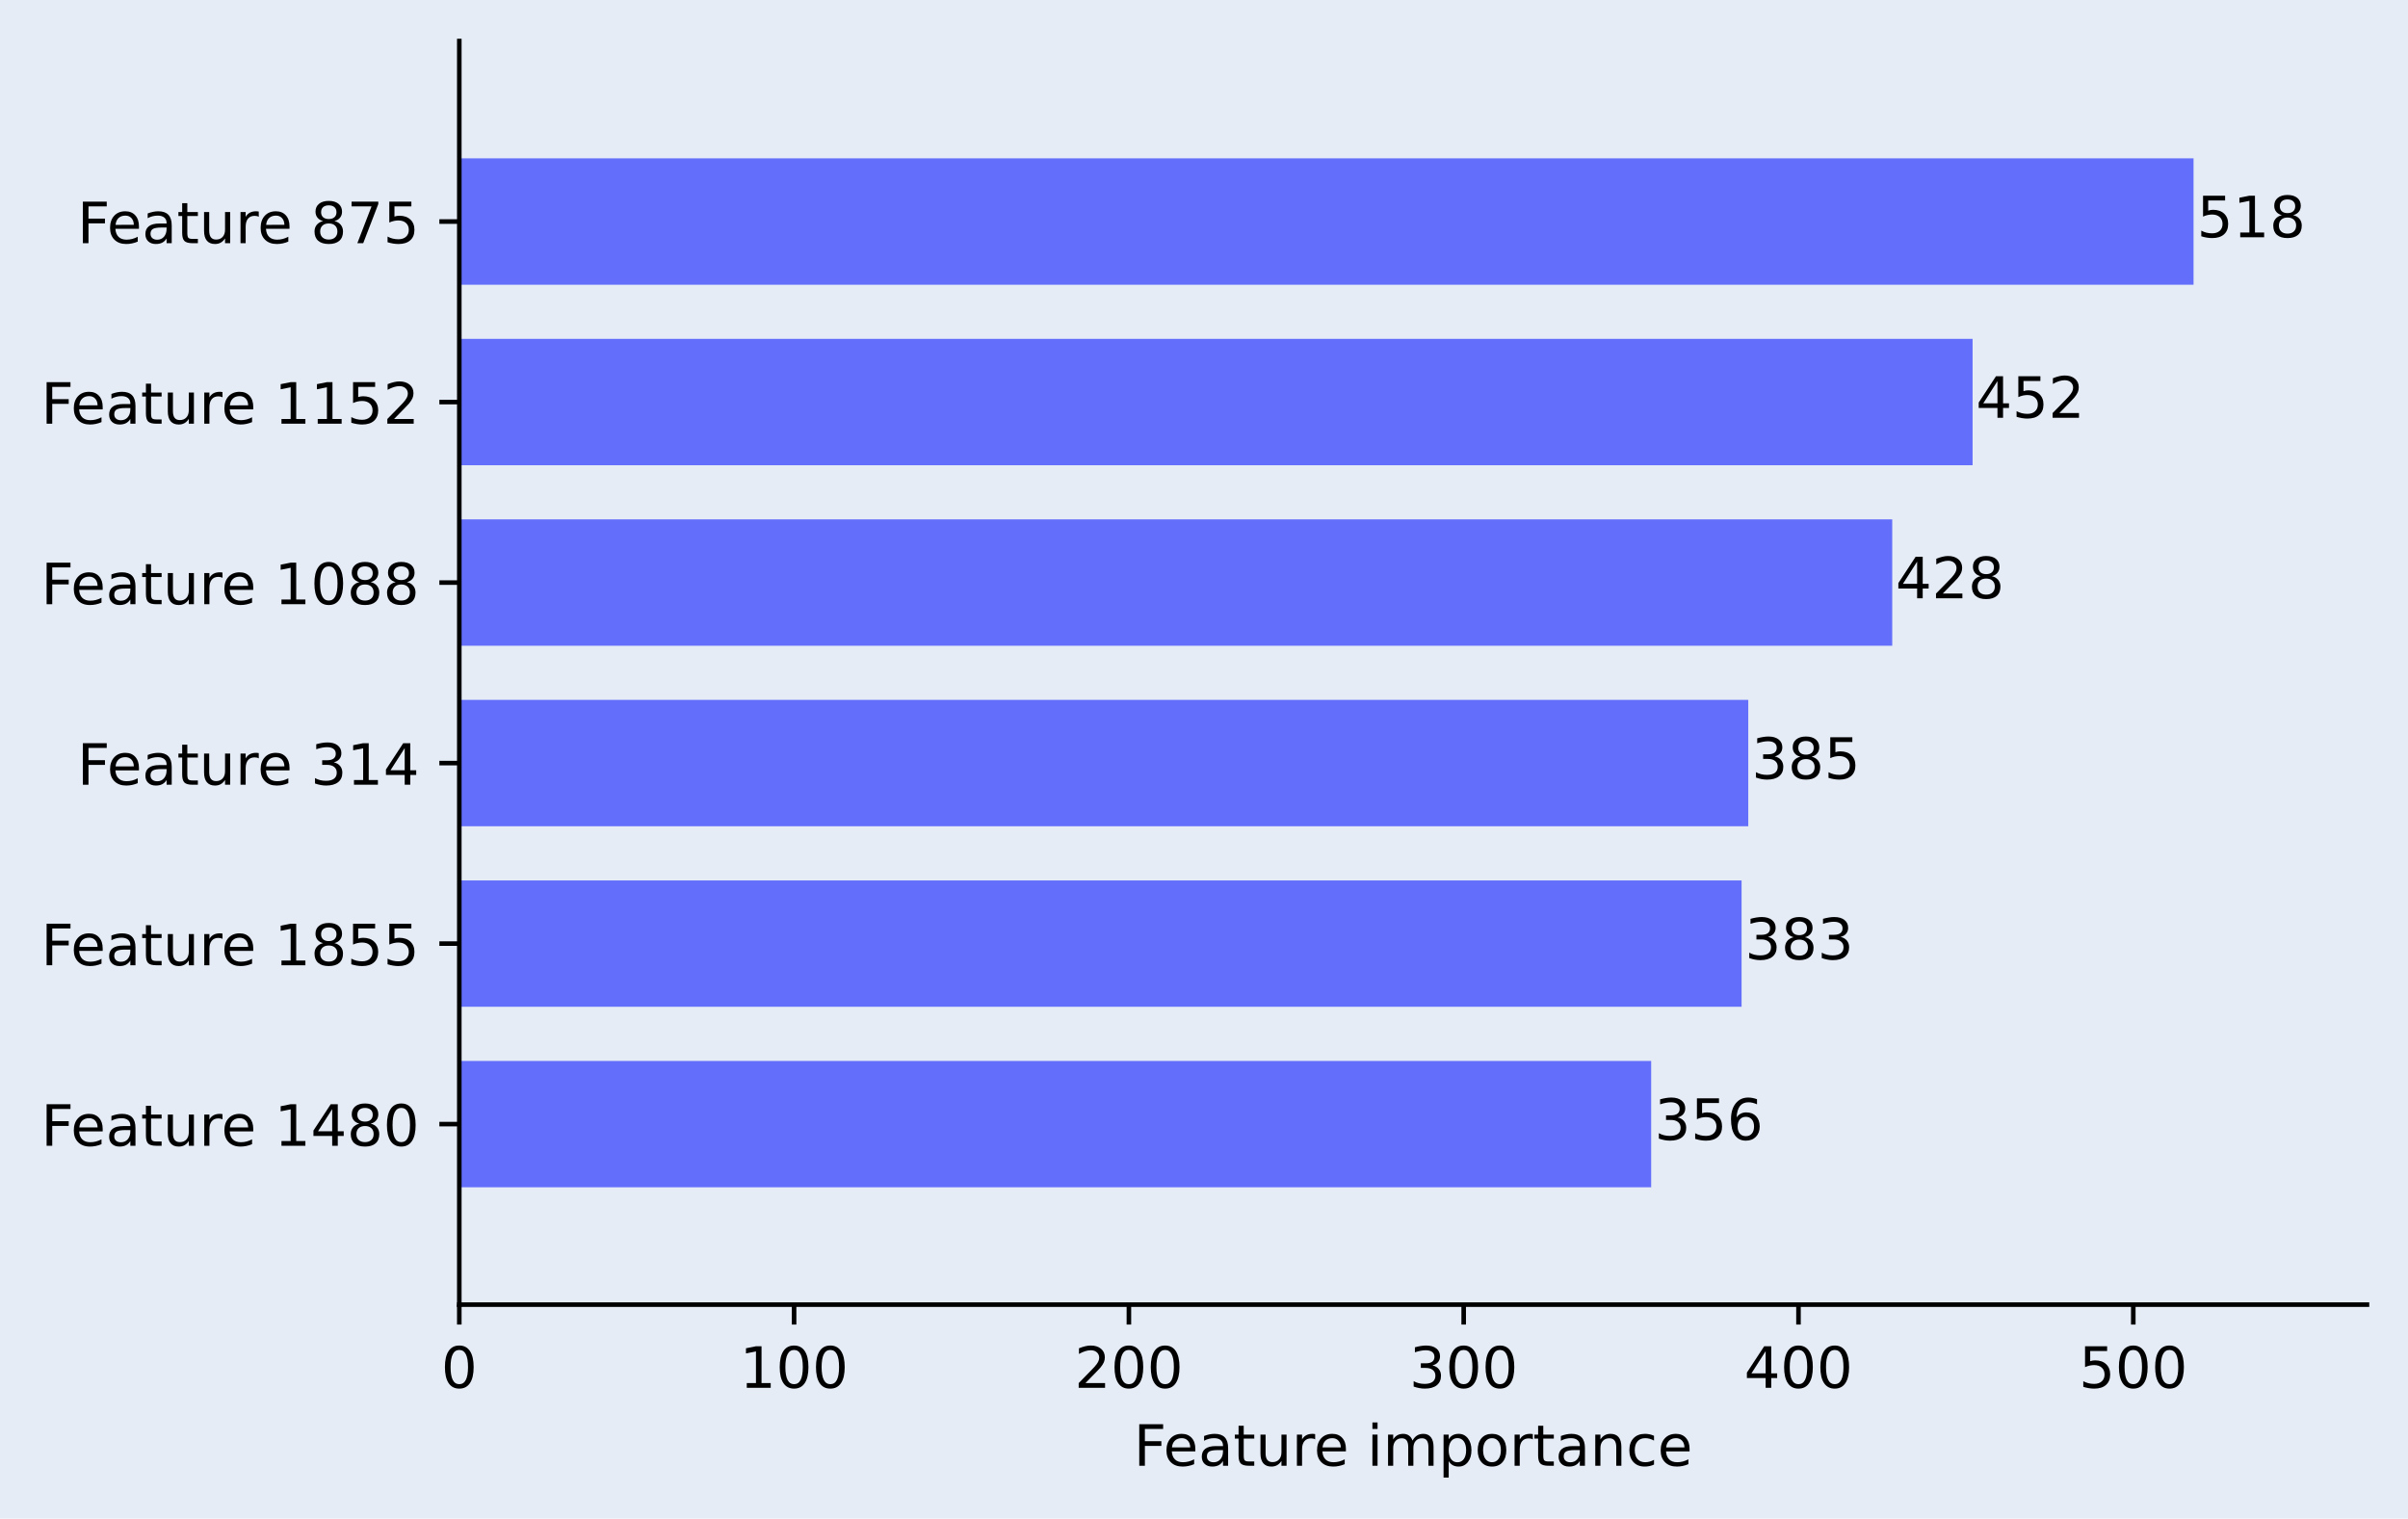
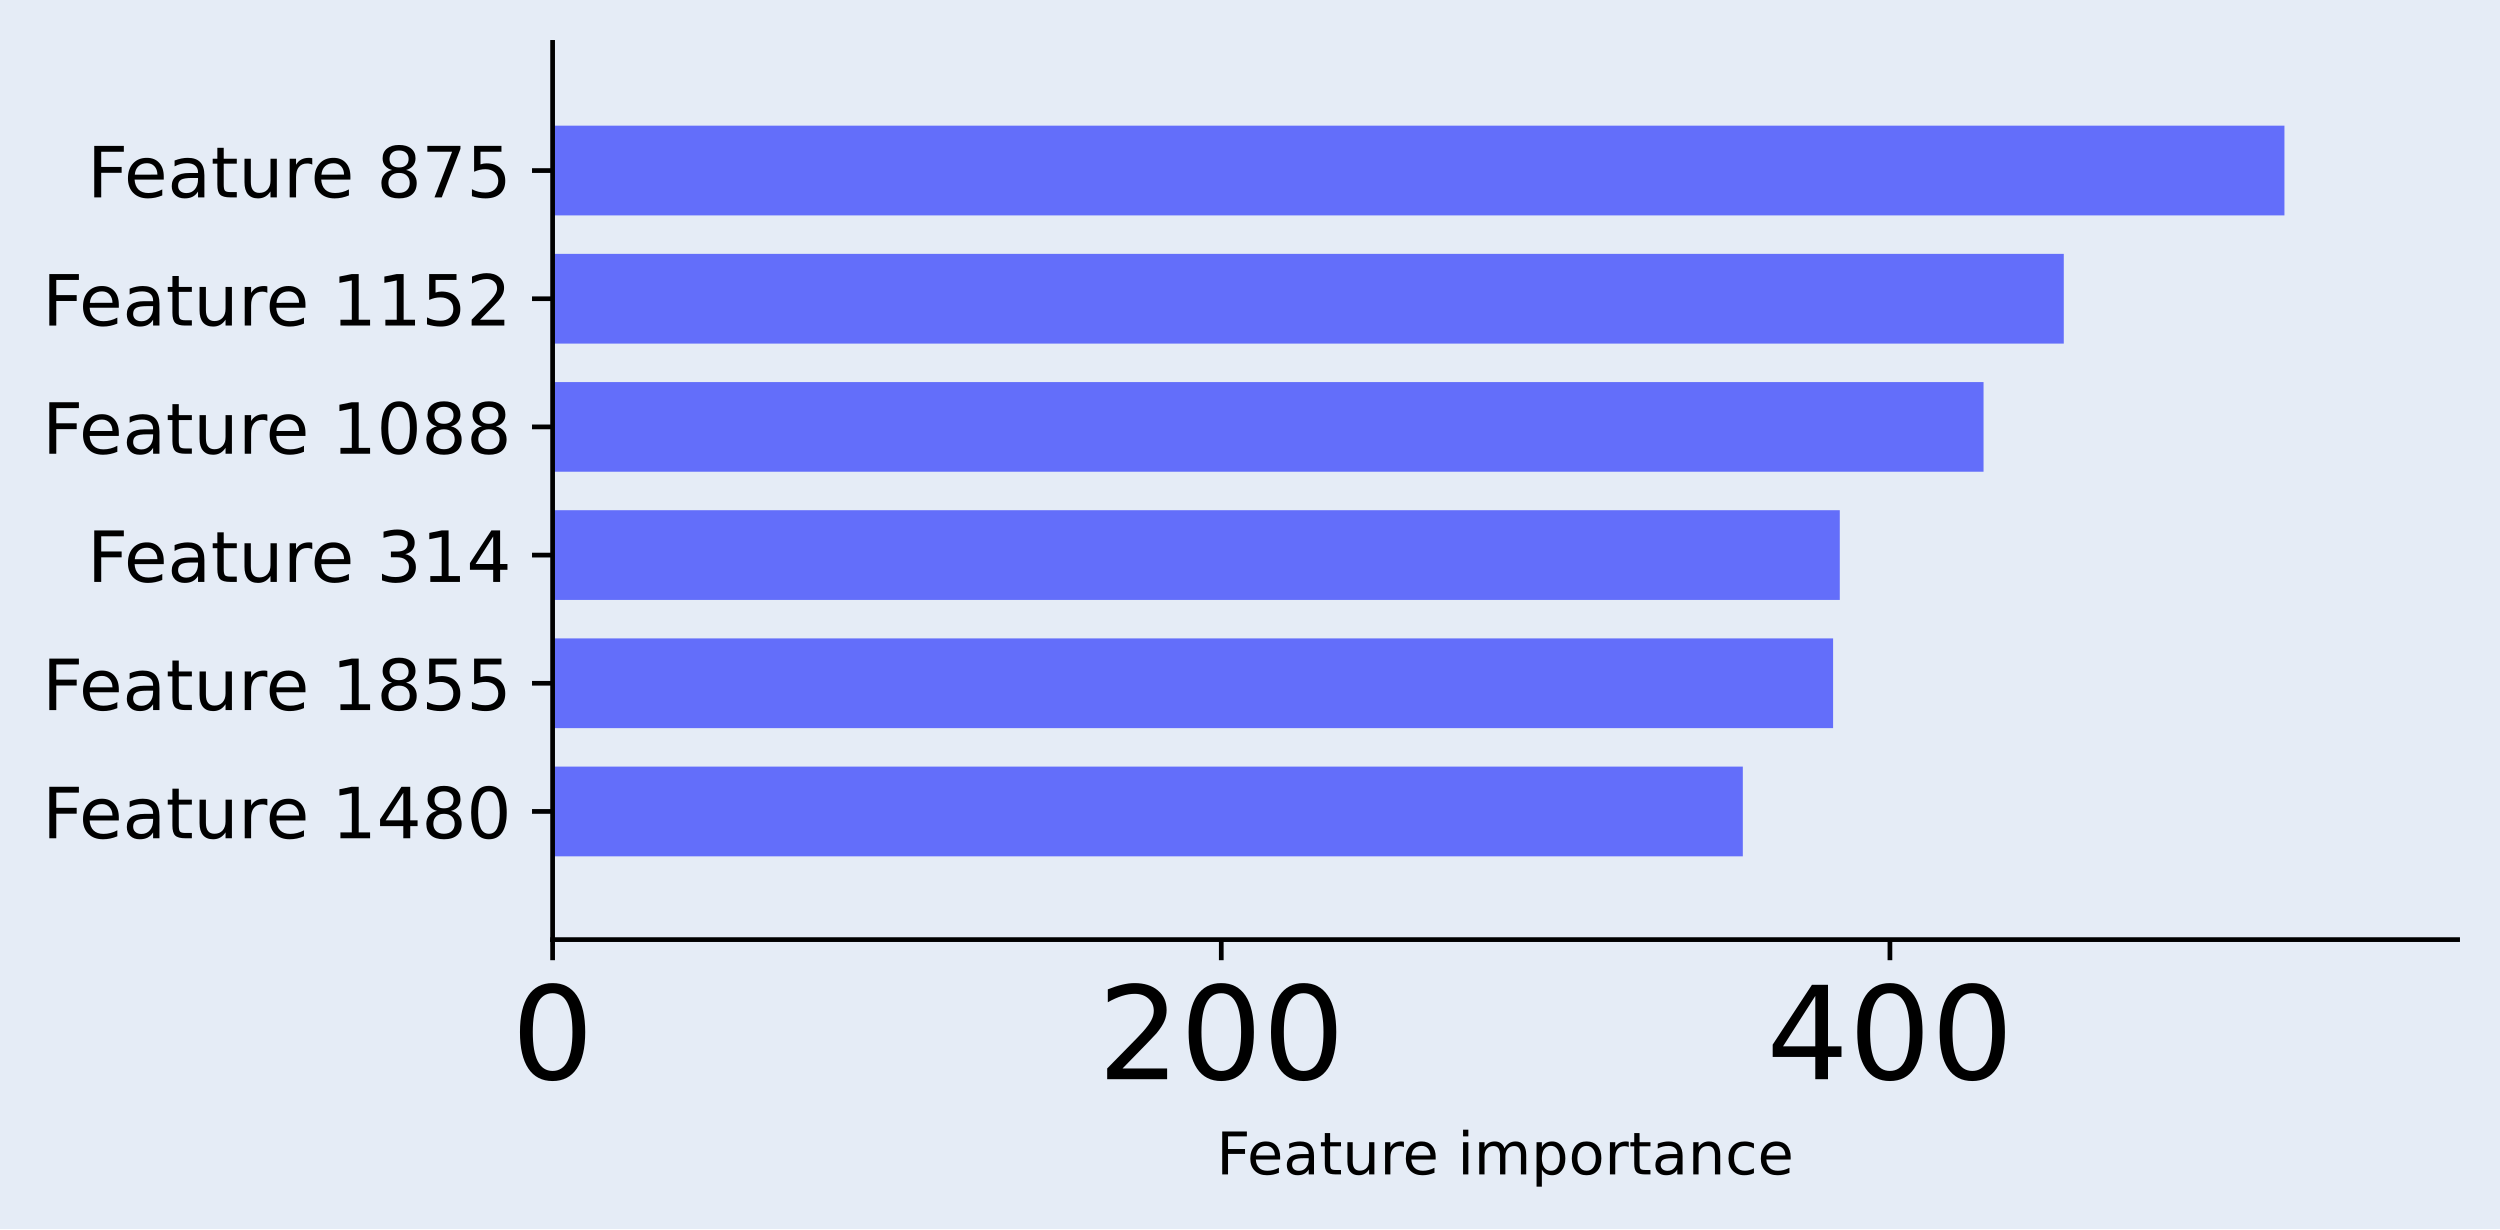
- <svg xmlns="http://www.w3.org/2000/svg" xmlns:xlink="http://www.w3.org/1999/xlink" width="422.608pt" height="266.516pt" viewBox="0 0 422.608 266.516" version="1.1">
+ <svg xmlns="http://www.w3.org/2000/svg" xmlns:xlink="http://www.w3.org/1999/xlink" width="424.749pt" height="208.81pt" viewBox="0 0 424.749 208.81" version="1.1">
  <defs>
    <style type="text/css">*{stroke-linejoin: round; stroke-linecap: butt}</style>
  </defs>
  <g id="figure_1">
    <g id="patch_1">
-       <path d="M 0 266.516  L 422.608 266.516  L 422.608 0  L 0 0  z " style="fill: #e5ecf6" />
+       <path d="M 0 208.81  L 424.749 208.81  L 424.749 0  L 0 0  z " style="fill: #e5ecf6" />
    </g>
    <g id="axes_1">
      <g id="patch_2">
-         <path d="M 80.608 228.96  L 415.408 228.96  L 415.408 7.2  L 80.608 7.2  z " style="fill: #e5ecf6" />
+         <path d="M 93.889 159.64  L 417.549 159.64  L 417.549 7.2  L 93.889 7.2  z " style="fill: #e5ecf6" />
      </g>
      <g id="patch_3">
-         <path d="M 80.608 208.368  L 289.784 208.368  L 289.784 186.192  L 80.608 186.192  z " clip-path="url(#pd6b1038721)" style="fill: #636efa" />
+         <path d="M 93.889 145.485  L 296.106 145.485  L 296.106 130.241  L 93.889 130.241  z " clip-path="url(#p4de4d9583b)" style="fill: #636efa" />
      </g>
      <g id="patch_4">
-         <path d="M 80.608 176.688  L 305.649 176.688  L 305.649 154.512  L 80.608 154.512  z " clip-path="url(#pd6b1038721)" style="fill: #636efa" />
+         <path d="M 93.889 123.708  L 311.443 123.708  L 311.443 108.464  L 93.889 108.464  z " clip-path="url(#p4de4d9583b)" style="fill: #636efa" />
      </g>
      <g id="patch_5">
-         <path d="M 80.608 145.008  L 306.824 145.008  L 306.824 122.832  L 80.608 122.832  z " clip-path="url(#pd6b1038721)" style="fill: #636efa" />
+         <path d="M 93.889 101.931  L 312.579 101.931  L 312.579 86.687  L 93.889 86.687  z " clip-path="url(#p4de4d9583b)" style="fill: #636efa" />
      </g>
      <g id="patch_6">
-         <path d="M 80.608 113.328  L 332.09 113.328  L 332.09 91.152  L 80.608 91.152  z " clip-path="url(#pd6b1038721)" style="fill: #636efa" />
+         <path d="M 93.889 80.153  L 337.004 80.153  L 337.004 64.909  L 93.889 64.909  z " clip-path="url(#p4de4d9583b)" style="fill: #636efa" />
      </g>
      <g id="patch_7">
-         <path d="M 80.608 81.648  L 346.192 81.648  L 346.192 59.472  L 80.608 59.472  z " clip-path="url(#pd6b1038721)" style="fill: #636efa" />
+         <path d="M 93.889 58.376  L 350.636 58.376  L 350.636 43.132  L 93.889 43.132  z " clip-path="url(#p4de4d9583b)" style="fill: #636efa" />
      </g>
      <g id="patch_8">
-         <path d="M 80.608 49.968  L 384.971 49.968  L 384.971 27.792  L 80.608 27.792  z " clip-path="url(#pd6b1038721)" style="fill: #636efa" />
+         <path d="M 93.889 36.599  L 388.126 36.599  L 388.126 21.355  L 93.889 21.355  z " clip-path="url(#p4de4d9583b)" style="fill: #636efa" />
      </g>
      <g id="matplotlib.axis_1">
        <g id="xtick_1">
          <g id="line2d_1">
            <defs>
-               <path id="mf92246913f" d="M 0 0  L 0 3.5  " style="stroke: #000000; stroke-width: 0.8" />
+               <path id="m3e094f4606" d="M 0 0  L 0 3.5  " style="stroke: #000000; stroke-width: 0.8" />
            </defs>
            <g>
-               <use xlink:href="#mf92246913f" x="80.608" y="228.96" style="stroke: #000000; stroke-width: 0.8" />
+               <use xlink:href="#m3e094f4606" x="93.889" y="159.64" style="stroke: #000000; stroke-width: 0.8" />
            </g>
          </g>
          <g id="text_1">
-             <g transform="translate(77.42656 243.5584) scale(0.1 -0.1)">
+             <g transform="translate(86.89062 183.3566) scale(0.22 -0.22)">
              <defs>
                <path id="DejaVuSans-30" d="M 2034 4250  Q 1547 4250 1301 3770  Q 1056 3291 1056 2328  Q 1056 1369 1301 889  Q 1547 409 2034 409  Q 2525 409 2770 889  Q 3016 1369 3016 2328  Q 3016 3291 2770 3770  Q 2525 4250 2034 4250  z M 2034 4750  Q 2819 4750 3233 4129  Q 3647 3509 3647 2328  Q 3647 1150 3233 529  Q 2819 -91 2034 -91  Q 1250 -91 836 529  Q 422 1150 422 2328  Q 422 3509 836 4129  Q 1250 4750 2034 4750  z " transform="scale(0.015625)" />
              </defs>
              <use xlink:href="#DejaVuSans-30" />
            </g>
          </g>
        </g>
        <g id="xtick_2">
          <g id="line2d_2">
            <g>
-               <use xlink:href="#mf92246913f" x="139.365" y="228.96" style="stroke: #000000; stroke-width: 0.8" />
+               <use xlink:href="#m3e094f4606" x="207.494" y="159.64" style="stroke: #000000; stroke-width: 0.8" />
            </g>
          </g>
          <g id="text_2">
-             <g transform="translate(129.8215 243.5584) scale(0.1 -0.1)">
-               <defs>
-                 <path id="DejaVuSans-31" d="M 794 531  L 1825 531  L 1825 4091  L 703 3866  L 703 4441  L 1819 4666  L 2450 4666  L 2450 531  L 3481 531  L 3481 0  L 794 0  L 794 531  z " transform="scale(0.015625)" />
-               </defs>
-               <use xlink:href="#DejaVuSans-31" />
-               <use xlink:href="#DejaVuSans-30" transform="translate(63.62305 0)" />
-               <use xlink:href="#DejaVuSans-30" transform="translate(127.2461 0)" />
-             </g>
-           </g>
-         </g>
-         <g id="xtick_3">
-           <g id="line2d_3">
-             <g>
-               <use xlink:href="#mf92246913f" x="198.123" y="228.96" style="stroke: #000000; stroke-width: 0.8" />
-             </g>
-           </g>
-           <g id="text_3">
-             <g transform="translate(188.579 243.5584) scale(0.1 -0.1)">
+             <g transform="translate(186.4979 183.3566) scale(0.22 -0.22)">
              <defs>
                <path id="DejaVuSans-32" d="M 1228 531  L 3431 531  L 3431 0  L 469 0  L 469 531  Q 828 903 1448 1529  Q 2069 2156 2228 2338  Q 2531 2678 2651 2914  Q 2772 3150 2772 3378  Q 2772 3750 2511 3984  Q 2250 4219 1831 4219  Q 1534 4219 1204 4116  Q 875 4013 500 3803  L 500 4441  Q 881 4594 1212 4672  Q 1544 4750 1819 4750  Q 2544 4750 2975 4387  Q 3406 4025 3406 3419  Q 3406 3131 3298 2873  Q 3191 2616 2906 2266  Q 2828 2175 2409 1742  Q 1991 1309 1228 531  z " transform="scale(0.015625)" />
              </defs>
              <use xlink:href="#DejaVuSans-32" />
              <use xlink:href="#DejaVuSans-30" transform="translate(63.62305 0)" />
              <use xlink:href="#DejaVuSans-30" transform="translate(127.2461 0)" />
            </g>
          </g>
        </g>
-         <g id="xtick_4">
-           <g id="line2d_4">
-             <g>
-               <use xlink:href="#mf92246913f" x="256.88" y="228.96" style="stroke: #000000; stroke-width: 0.8" />
-             </g>
-           </g>
-           <g id="text_4">
-             <g transform="translate(247.3364 243.5584) scale(0.1 -0.1)">
-               <defs>
-                 <path id="DejaVuSans-33" d="M 2597 2516  Q 3050 2419 3304 2112  Q 3559 1806 3559 1356  Q 3559 666 3084 287  Q 2609 -91 1734 -91  Q 1441 -91 1130 -33  Q 819 25 488 141  L 488 750  Q 750 597 1062 519  Q 1375 441 1716 441  Q 2309 441 2620 675  Q 2931 909 2931 1356  Q 2931 1769 2642 2001  Q 2353 2234 1838 2234  L 1294 2234  L 1294 2753  L 1863 2753  Q 2328 2753 2575 2939  Q 2822 3125 2822 3475  Q 2822 3834 2567 4026  Q 2313 4219 1838 4219  Q 1578 4219 1281 4162  Q 984 4106 628 3988  L 628 4550  Q 988 4650 1302 4700  Q 1616 4750 1894 4750  Q 2613 4750 3031 4423  Q 3450 4097 3450 3541  Q 3450 3153 3228 2886  Q 3006 2619 2597 2516  z " transform="scale(0.015625)" />
-               </defs>
-               <use xlink:href="#DejaVuSans-33" />
-               <use xlink:href="#DejaVuSans-30" transform="translate(63.62305 0)" />
-               <use xlink:href="#DejaVuSans-30" transform="translate(127.2461 0)" />
-             </g>
-           </g>
-         </g>
-         <g id="xtick_5">
-           <g id="line2d_5">
-             <g>
-               <use xlink:href="#mf92246913f" x="315.638" y="228.96" style="stroke: #000000; stroke-width: 0.8" />
-             </g>
-           </g>
-           <g id="text_5">
-             <g transform="translate(306.0939 243.5584) scale(0.1 -0.1)">
+         <g id="xtick_3">
+           <g id="line2d_3">
+             <g>
+               <use xlink:href="#m3e094f4606" x="321.099" y="159.64" style="stroke: #000000; stroke-width: 0.8" />
+             </g>
+           </g>
+           <g id="text_3">
+             <g transform="translate(300.1027 183.3566) scale(0.22 -0.22)">
              <defs>
                <path id="DejaVuSans-34" d="M 2419 4116  L 825 1625  L 2419 1625  L 2419 4116  z M 2253 4666  L 3047 4666  L 3047 1625  L 3713 1625  L 3713 1100  L 3047 1100  L 3047 0  L 2419 0  L 2419 1100  L 313 1100  L 313 1709  L 2253 4666  z " transform="scale(0.015625)" />
              </defs>
              <use xlink:href="#DejaVuSans-34" />
              <use xlink:href="#DejaVuSans-30" transform="translate(63.62305 0)" />
              <use xlink:href="#DejaVuSans-30" transform="translate(127.2461 0)" />
            </g>
          </g>
        </g>
-         <g id="xtick_6">
-           <g id="line2d_6">
-             <g>
-               <use xlink:href="#mf92246913f" x="374.395" y="228.96" style="stroke: #000000; stroke-width: 0.8" />
-             </g>
-           </g>
-           <g id="text_6">
-             <g transform="translate(364.8514 243.5584) scale(0.1 -0.1)">
-               <defs>
-                 <path id="DejaVuSans-35" d="M 691 4666  L 3169 4666  L 3169 4134  L 1269 4134  L 1269 2991  Q 1406 3038 1543 3061  Q 1681 3084 1819 3084  Q 2600 3084 3056 2656  Q 3513 2228 3513 1497  Q 3513 744 3044 326  Q 2575 -91 1722 -91  Q 1428 -91 1123 -41  Q 819 9 494 109  L 494 744  Q 775 591 1075 516  Q 1375 441 1709 441  Q 2250 441 2565 725  Q 2881 1009 2881 1497  Q 2881 1984 2565 2268  Q 2250 2553 1709 2553  Q 1456 2553 1204 2497  Q 953 2441 691 2322  L 691 4666  z " transform="scale(0.015625)" />
-               </defs>
-               <use xlink:href="#DejaVuSans-35" />
-               <use xlink:href="#DejaVuSans-30" transform="translate(63.62305 0)" />
-               <use xlink:href="#DejaVuSans-30" transform="translate(127.2461 0)" />
-             </g>
-           </g>
-         </g>
-         <g id="text_7">
-           <g transform="translate(198.9617 257.2366) scale(0.1 -0.1)">
+         <g id="text_4">
+           <g transform="translate(206.6733 199.5303) scale(0.1 -0.1)">
            <defs>
              <path id="DejaVuSans-46" d="M 628 4666  L 3309 4666  L 3309 4134  L 1259 4134  L 1259 2759  L 3109 2759  L 3109 2228  L 1259 2228  L 1259 0  L 628 0  L 628 4666  z " transform="scale(0.015625)" />
              <path id="DejaVuSans-65" d="M 3597 1894  L 3597 1613  L 953 1613  Q 991 1019 1311 708  Q 1631 397 2203 397  Q 2534 397 2845 478  Q 3156 559 3463 722  L 3463 178  Q 3153 47 2828 -22  Q 2503 -91 2169 -91  Q 1331 -91 842 396  Q 353 884 353 1716  Q 353 2575 817 3079  Q 1281 3584 2069 3584  Q 2775 3584 3186 3129  Q 3597 2675 3597 1894  z M 3022 2063  Q 3016 2534 2758 2815  Q 2500 3097 2075 3097  Q 1594 3097 1305 2825  Q 1016 2553 972 2059  L 3022 2063  z " transform="scale(0.015625)" />
              <path id="DejaVuSans-61" d="M 2194 1759  Q 1497 1759 1228 1600  Q 959 1441 959 1056  Q 959 750 1161 570  Q 1363 391 1709 391  Q 2188 391 2477 730  Q 2766 1069 2766 1631  L 2766 1759  L 2194 1759  z M 3341 1997  L 3341 0  L 2766 0  L 2766 531  Q 2569 213 2275 61  Q 1981 -91 1556 -91  Q 1019 -91 701 211  Q 384 513 384 1019  Q 384 1609 779 1909  Q 1175 2209 1959 2209  L 2766 2209  L 2766 2266  Q 2766 2663 2505 2880  Q 2244 3097 1772 3097  Q 1472 3097 1187 3025  Q 903 2953 641 2809  L 641 3341  Q 956 3463 1253 3523  Q 1550 3584 1831 3584  Q 2591 3584 2966 3190  Q 3341 2797 3341 1997  z " transform="scale(0.015625)" />
              <path id="DejaVuSans-74" d="M 1172 4494  L 1172 3500  L 2356 3500  L 2356 3053  L 1172 3053  L 1172 1153  Q 1172 725 1289 603  Q 1406 481 1766 481  L 2356 481  L 2356 0  L 1766 0  Q 1100 0 847 248  Q 594 497 594 1153  L 594 3053  L 172 3053  L 172 3500  L 594 3500  L 594 4494  L 1172 4494  z " transform="scale(0.015625)" />
              <path id="DejaVuSans-75" d="M 544 1381  L 544 3500  L 1119 3500  L 1119 1403  Q 1119 906 1312 657  Q 1506 409 1894 409  Q 2359 409 2629 706  Q 2900 1003 2900 1516  L 2900 3500  L 3475 3500  L 3475 0  L 2900 0  L 2900 538  Q 2691 219 2414 64  Q 2138 -91 1772 -91  Q 1169 -91 856 284  Q 544 659 544 1381  z M 1991 3584  L 1991 3584  z " transform="scale(0.015625)" />
              <path id="DejaVuSans-72" d="M 2631 2963  Q 2534 3019 2420 3045  Q 2306 3072 2169 3072  Q 1681 3072 1420 2755  Q 1159 2438 1159 1844  L 1159 0  L 581 0  L 581 3500  L 1159 3500  L 1159 2956  Q 1341 3275 1631 3429  Q 1922 3584 2338 3584  Q 2397 3584 2469 3576  Q 2541 3569 2628 3553  L 2631 2963  z " transform="scale(0.015625)" />
              <path id="DejaVuSans-20" transform="scale(0.015625)" />
              <path id="DejaVuSans-69" d="M 603 3500  L 1178 3500  L 1178 0  L 603 0  L 603 3500  z M 603 4863  L 1178 4863  L 1178 4134  L 603 4134  L 603 4863  z " transform="scale(0.015625)" />
              <path id="DejaVuSans-6d" d="M 3328 2828  Q 3544 3216 3844 3400  Q 4144 3584 4550 3584  Q 5097 3584 5394 3201  Q 5691 2819 5691 2113  L 5691 0  L 5113 0  L 5113 2094  Q 5113 2597 4934 2840  Q 4756 3084 4391 3084  Q 3944 3084 3684 2787  Q 3425 2491 3425 1978  L 3425 0  L 2847 0  L 2847 2094  Q 2847 2600 2669 2842  Q 2491 3084 2119 3084  Q 1678 3084 1418 2786  Q 1159 2488 1159 1978  L 1159 0  L 581 0  L 581 3500  L 1159 3500  L 1159 2956  Q 1356 3278 1631 3431  Q 1906 3584 2284 3584  Q 2666 3584 2933 3390  Q 3200 3197 3328 2828  z " transform="scale(0.015625)" />
              <path id="DejaVuSans-70" d="M 1159 525  L 1159 -1331  L 581 -1331  L 581 3500  L 1159 3500  L 1159 2969  Q 1341 3281 1617 3432  Q 1894 3584 2278 3584  Q 2916 3584 3314 3078  Q 3713 2572 3713 1747  Q 3713 922 3314 415  Q 2916 -91 2278 -91  Q 1894 -91 1617 61  Q 1341 213 1159 525  z M 3116 1747  Q 3116 2381 2855 2742  Q 2594 3103 2138 3103  Q 1681 3103 1420 2742  Q 1159 2381 1159 1747  Q 1159 1113 1420 752  Q 1681 391 2138 391  Q 2594 391 2855 752  Q 3116 1113 3116 1747  z " transform="scale(0.015625)" />
              <path id="DejaVuSans-6f" d="M 1959 3097  Q 1497 3097 1228 2736  Q 959 2375 959 1747  Q 959 1119 1226 758  Q 1494 397 1959 397  Q 2419 397 2687 759  Q 2956 1122 2956 1747  Q 2956 2369 2687 2733  Q 2419 3097 1959 3097  z M 1959 3584  Q 2709 3584 3137 3096  Q 3566 2609 3566 1747  Q 3566 888 3137 398  Q 2709 -91 1959 -91  Q 1206 -91 779 398  Q 353 888 353 1747  Q 353 2609 779 3096  Q 1206 3584 1959 3584  z " transform="scale(0.015625)" />
              <path id="DejaVuSans-6e" d="M 3513 2113  L 3513 0  L 2938 0  L 2938 2094  Q 2938 2591 2744 2837  Q 2550 3084 2163 3084  Q 1697 3084 1428 2787  Q 1159 2491 1159 1978  L 1159 0  L 581 0  L 581 3500  L 1159 3500  L 1159 2956  Q 1366 3272 1645 3428  Q 1925 3584 2291 3584  Q 2894 3584 3203 3211  Q 3513 2838 3513 2113  z " transform="scale(0.015625)" />
              <path id="DejaVuSans-63" d="M 3122 3366  L 3122 2828  Q 2878 2963 2633 3030  Q 2388 3097 2138 3097  Q 1578 3097 1268 2742  Q 959 2388 959 1747  Q 959 1106 1268 751  Q 1578 397 2138 397  Q 2388 397 2633 464  Q 2878 531 3122 666  L 3122 134  Q 2881 22 2623 -34  Q 2366 -91 2075 -91  Q 1284 -91 818 406  Q 353 903 353 1747  Q 353 2603 823 3093  Q 1294 3584 2113 3584  Q 2378 3584 2631 3529  Q 2884 3475 3122 3366  z " transform="scale(0.015625)" />
            </defs>
            <use xlink:href="#DejaVuSans-46" />
            <use xlink:href="#DejaVuSans-65" transform="translate(52.01953 0)" />
            <use xlink:href="#DejaVuSans-61" transform="translate(113.543 0)" />
            <use xlink:href="#DejaVuSans-74" transform="translate(174.8223 0)" />
            <use xlink:href="#DejaVuSans-75" transform="translate(214.0312 0)" />
            <use xlink:href="#DejaVuSans-72" transform="translate(277.4102 0)" />
            <use xlink:href="#DejaVuSans-65" transform="translate(316.2734 0)" />
            <use xlink:href="#DejaVuSans-20" transform="translate(377.7969 0)" />
            <use xlink:href="#DejaVuSans-69" transform="translate(409.584 0)" />
            <use xlink:href="#DejaVuSans-6d" transform="translate(437.3672 0)" />
            <use xlink:href="#DejaVuSans-70" transform="translate(534.7793 0)" />
            <use xlink:href="#DejaVuSans-6f" transform="translate(598.2559 0)" />
            <use xlink:href="#DejaVuSans-72" transform="translate(659.4375 0)" />
            <use xlink:href="#DejaVuSans-74" transform="translate(700.5508 0)" />
            <use xlink:href="#DejaVuSans-61" transform="translate(739.7598 0)" />
            <use xlink:href="#DejaVuSans-6e" transform="translate(801.0391 0)" />
            <use xlink:href="#DejaVuSans-63" transform="translate(864.418 0)" />
            <use xlink:href="#DejaVuSans-65" transform="translate(919.3984 0)" />
          </g>
        </g>
      </g>
      <g id="matplotlib.axis_2">
        <g id="ytick_1">
-           <g id="line2d_7">
+           <g id="line2d_4">
            <defs>
-               <path id="m8d84458d08" d="M 0 0  L -3.5 0  " style="stroke: #000000; stroke-width: 0.8" />
+               <path id="m3f5c4b29c7" d="M 0 0  L -3.5 0  " style="stroke: #000000; stroke-width: 0.8" />
            </defs>
            <g>
-               <use xlink:href="#m8d84458d08" x="80.608" y="197.28" style="stroke: #000000; stroke-width: 0.8" />
-             </g>
-           </g>
-           <g id="text_8">
-             <g transform="translate(7.2 201.0792) scale(0.1 -0.1)">
-               <defs>
+               <use xlink:href="#m3f5c4b29c7" x="93.889" y="137.863" style="stroke: #000000; stroke-width: 0.8" />
+             </g>
+           </g>
+           <g id="text_5">
+             <g transform="translate(7.2 142.4219) scale(0.12 -0.12)">
+               <defs>
+                 <path id="DejaVuSans-31" d="M 794 531  L 1825 531  L 1825 4091  L 703 3866  L 703 4441  L 1819 4666  L 2450 4666  L 2450 531  L 3481 531  L 3481 0  L 794 0  L 794 531  z " transform="scale(0.015625)" />
                <path id="DejaVuSans-38" d="M 2034 2216  Q 1584 2216 1326 1975  Q 1069 1734 1069 1313  Q 1069 891 1326 650  Q 1584 409 2034 409  Q 2484 409 2743 651  Q 3003 894 3003 1313  Q 3003 1734 2745 1975  Q 2488 2216 2034 2216  z M 1403 2484  Q 997 2584 770 2862  Q 544 3141 544 3541  Q 544 4100 942 4425  Q 1341 4750 2034 4750  Q 2731 4750 3128 4425  Q 3525 4100 3525 3541  Q 3525 3141 3298 2862  Q 3072 2584 2669 2484  Q 3125 2378 3379 2068  Q 3634 1759 3634 1313  Q 3634 634 3220 271  Q 2806 -91 2034 -91  Q 1263 -91 848 271  Q 434 634 434 1313  Q 434 1759 690 2068  Q 947 2378 1403 2484  z M 1172 3481  Q 1172 3119 1398 2916  Q 1625 2713 2034 2713  Q 2441 2713 2670 2916  Q 2900 3119 2900 3481  Q 2900 3844 2670 4047  Q 2441 4250 2034 4250  Q 1625 4250 1398 4047  Q 1172 3844 1172 3481  z " transform="scale(0.015625)" />
              </defs>
              <use xlink:href="#DejaVuSans-46" />
              <use xlink:href="#DejaVuSans-65" transform="translate(52.01953 0)" />
              <use xlink:href="#DejaVuSans-61" transform="translate(113.543 0)" />
              <use xlink:href="#DejaVuSans-74" transform="translate(174.8223 0)" />
              <use xlink:href="#DejaVuSans-75" transform="translate(214.0312 0)" />
              <use xlink:href="#DejaVuSans-72" transform="translate(277.4102 0)" />
              <use xlink:href="#DejaVuSans-65" transform="translate(316.2734 0)" />
              <use xlink:href="#DejaVuSans-20" transform="translate(377.7969 0)" />
              <use xlink:href="#DejaVuSans-31" transform="translate(409.584 0)" />
              <use xlink:href="#DejaVuSans-34" transform="translate(473.207 0)" />
              <use xlink:href="#DejaVuSans-38" transform="translate(536.8301 0)" />
              <use xlink:href="#DejaVuSans-30" transform="translate(600.4531 0)" />
            </g>
          </g>
        </g>
        <g id="ytick_2">
-           <g id="line2d_8">
-             <g>
-               <use xlink:href="#m8d84458d08" x="80.608" y="165.6" style="stroke: #000000; stroke-width: 0.8" />
-             </g>
-           </g>
-           <g id="text_9">
-             <g transform="translate(7.2 169.3992) scale(0.1 -0.1)">
+           <g id="line2d_5">
+             <g>
+               <use xlink:href="#m3f5c4b29c7" x="93.889" y="116.086" style="stroke: #000000; stroke-width: 0.8" />
+             </g>
+           </g>
+           <g id="text_6">
+             <g transform="translate(7.2 120.6448) scale(0.12 -0.12)">
+               <defs>
+                 <path id="DejaVuSans-35" d="M 691 4666  L 3169 4666  L 3169 4134  L 1269 4134  L 1269 2991  Q 1406 3038 1543 3061  Q 1681 3084 1819 3084  Q 2600 3084 3056 2656  Q 3513 2228 3513 1497  Q 3513 744 3044 326  Q 2575 -91 1722 -91  Q 1428 -91 1123 -41  Q 819 9 494 109  L 494 744  Q 775 591 1075 516  Q 1375 441 1709 441  Q 2250 441 2565 725  Q 2881 1009 2881 1497  Q 2881 1984 2565 2268  Q 2250 2553 1709 2553  Q 1456 2553 1204 2497  Q 953 2441 691 2322  L 691 4666  z " transform="scale(0.015625)" />
+               </defs>
              <use xlink:href="#DejaVuSans-46" />
              <use xlink:href="#DejaVuSans-65" transform="translate(52.01953 0)" />
              <use xlink:href="#DejaVuSans-61" transform="translate(113.543 0)" />
              <use xlink:href="#DejaVuSans-74" transform="translate(174.8223 0)" />
              <use xlink:href="#DejaVuSans-75" transform="translate(214.0312 0)" />
              <use xlink:href="#DejaVuSans-72" transform="translate(277.4102 0)" />
              <use xlink:href="#DejaVuSans-65" transform="translate(316.2734 0)" />
              <use xlink:href="#DejaVuSans-20" transform="translate(377.7969 0)" />
              <use xlink:href="#DejaVuSans-31" transform="translate(409.584 0)" />
              <use xlink:href="#DejaVuSans-38" transform="translate(473.207 0)" />
              <use xlink:href="#DejaVuSans-35" transform="translate(536.8301 0)" />
              <use xlink:href="#DejaVuSans-35" transform="translate(600.4531 0)" />
            </g>
          </g>
        </g>
        <g id="ytick_3">
-           <g id="line2d_9">
-             <g>
-               <use xlink:href="#m8d84458d08" x="80.608" y="133.92" style="stroke: #000000; stroke-width: 0.8" />
-             </g>
-           </g>
-           <g id="text_10">
-             <g transform="translate(13.5625 137.7192) scale(0.1 -0.1)">
+           <g id="line2d_6">
+             <g>
+               <use xlink:href="#m3f5c4b29c7" x="93.889" y="94.309" style="stroke: #000000; stroke-width: 0.8" />
+             </g>
+           </g>
+           <g id="text_7">
+             <g transform="translate(14.835 98.86763) scale(0.12 -0.12)">
+               <defs>
+                 <path id="DejaVuSans-33" d="M 2597 2516  Q 3050 2419 3304 2112  Q 3559 1806 3559 1356  Q 3559 666 3084 287  Q 2609 -91 1734 -91  Q 1441 -91 1130 -33  Q 819 25 488 141  L 488 750  Q 750 597 1062 519  Q 1375 441 1716 441  Q 2309 441 2620 675  Q 2931 909 2931 1356  Q 2931 1769 2642 2001  Q 2353 2234 1838 2234  L 1294 2234  L 1294 2753  L 1863 2753  Q 2328 2753 2575 2939  Q 2822 3125 2822 3475  Q 2822 3834 2567 4026  Q 2313 4219 1838 4219  Q 1578 4219 1281 4162  Q 984 4106 628 3988  L 628 4550  Q 988 4650 1302 4700  Q 1616 4750 1894 4750  Q 2613 4750 3031 4423  Q 3450 4097 3450 3541  Q 3450 3153 3228 2886  Q 3006 2619 2597 2516  z " transform="scale(0.015625)" />
+               </defs>
              <use xlink:href="#DejaVuSans-46" />
              <use xlink:href="#DejaVuSans-65" transform="translate(52.01953 0)" />
              <use xlink:href="#DejaVuSans-61" transform="translate(113.543 0)" />
              <use xlink:href="#DejaVuSans-74" transform="translate(174.8223 0)" />
              <use xlink:href="#DejaVuSans-75" transform="translate(214.0312 0)" />
              <use xlink:href="#DejaVuSans-72" transform="translate(277.4102 0)" />
              <use xlink:href="#DejaVuSans-65" transform="translate(316.2734 0)" />
              <use xlink:href="#DejaVuSans-20" transform="translate(377.7969 0)" />
              <use xlink:href="#DejaVuSans-33" transform="translate(409.584 0)" />
              <use xlink:href="#DejaVuSans-31" transform="translate(473.207 0)" />
              <use xlink:href="#DejaVuSans-34" transform="translate(536.8301 0)" />
            </g>
          </g>
        </g>
        <g id="ytick_4">
-           <g id="line2d_10">
-             <g>
-               <use xlink:href="#m8d84458d08" x="80.608" y="102.24" style="stroke: #000000; stroke-width: 0.8" />
-             </g>
-           </g>
-           <g id="text_11">
-             <g transform="translate(7.2 106.0392) scale(0.1 -0.1)">
+           <g id="line2d_7">
+             <g>
+               <use xlink:href="#m3f5c4b29c7" x="93.889" y="72.531" style="stroke: #000000; stroke-width: 0.8" />
+             </g>
+           </g>
+           <g id="text_8">
+             <g transform="translate(7.2 77.09049) scale(0.12 -0.12)">
              <use xlink:href="#DejaVuSans-46" />
              <use xlink:href="#DejaVuSans-65" transform="translate(52.01953 0)" />
              <use xlink:href="#DejaVuSans-61" transform="translate(113.543 0)" />
              <use xlink:href="#DejaVuSans-74" transform="translate(174.8223 0)" />
              <use xlink:href="#DejaVuSans-75" transform="translate(214.0312 0)" />
              <use xlink:href="#DejaVuSans-72" transform="translate(277.4102 0)" />
              <use xlink:href="#DejaVuSans-65" transform="translate(316.2734 0)" />
              <use xlink:href="#DejaVuSans-20" transform="translate(377.7969 0)" />
              <use xlink:href="#DejaVuSans-31" transform="translate(409.584 0)" />
              <use xlink:href="#DejaVuSans-30" transform="translate(473.207 0)" />
              <use xlink:href="#DejaVuSans-38" transform="translate(536.8301 0)" />
              <use xlink:href="#DejaVuSans-38" transform="translate(600.4531 0)" />
            </g>
          </g>
        </g>
        <g id="ytick_5">
-           <g id="line2d_11">
-             <g>
-               <use xlink:href="#m8d84458d08" x="80.608" y="70.56" style="stroke: #000000; stroke-width: 0.8" />
-             </g>
-           </g>
-           <g id="text_12">
-             <g transform="translate(7.2 74.35922) scale(0.1 -0.1)">
+           <g id="line2d_8">
+             <g>
+               <use xlink:href="#m3f5c4b29c7" x="93.889" y="50.754" style="stroke: #000000; stroke-width: 0.8" />
+             </g>
+           </g>
+           <g id="text_9">
+             <g transform="translate(7.2 55.31335) scale(0.12 -0.12)">
              <use xlink:href="#DejaVuSans-46" />
              <use xlink:href="#DejaVuSans-65" transform="translate(52.01953 0)" />
              <use xlink:href="#DejaVuSans-61" transform="translate(113.543 0)" />
              <use xlink:href="#DejaVuSans-74" transform="translate(174.8223 0)" />
              <use xlink:href="#DejaVuSans-75" transform="translate(214.0312 0)" />
              <use xlink:href="#DejaVuSans-72" transform="translate(277.4102 0)" />
              <use xlink:href="#DejaVuSans-65" transform="translate(316.2734 0)" />
              <use xlink:href="#DejaVuSans-20" transform="translate(377.7969 0)" />
              <use xlink:href="#DejaVuSans-31" transform="translate(409.584 0)" />
              <use xlink:href="#DejaVuSans-31" transform="translate(473.207 0)" />
              <use xlink:href="#DejaVuSans-35" transform="translate(536.8301 0)" />
              <use xlink:href="#DejaVuSans-32" transform="translate(600.4531 0)" />
            </g>
          </g>
        </g>
        <g id="ytick_6">
-           <g id="line2d_12">
-             <g>
-               <use xlink:href="#m8d84458d08" x="80.608" y="38.88" style="stroke: #000000; stroke-width: 0.8" />
-             </g>
-           </g>
-           <g id="text_13">
-             <g transform="translate(13.5625 42.67922) scale(0.1 -0.1)">
+           <g id="line2d_9">
+             <g>
+               <use xlink:href="#m3f5c4b29c7" x="93.889" y="28.977" style="stroke: #000000; stroke-width: 0.8" />
+             </g>
+           </g>
+           <g id="text_10">
+             <g transform="translate(14.835 33.53621) scale(0.12 -0.12)">
              <defs>
                <path id="DejaVuSans-37" d="M 525 4666  L 3525 4666  L 3525 4397  L 1831 0  L 1172 0  L 2766 4134  L 525 4134  L 525 4666  z " transform="scale(0.015625)" />
              </defs>
              <use xlink:href="#DejaVuSans-46" />
              <use xlink:href="#DejaVuSans-65" transform="translate(52.01953 0)" />
              <use xlink:href="#DejaVuSans-61" transform="translate(113.543 0)" />
              <use xlink:href="#DejaVuSans-74" transform="translate(174.8223 0)" />
              <use xlink:href="#DejaVuSans-75" transform="translate(214.0312 0)" />
              <use xlink:href="#DejaVuSans-72" transform="translate(277.4102 0)" />
              <use xlink:href="#DejaVuSans-65" transform="translate(316.2734 0)" />
              <use xlink:href="#DejaVuSans-20" transform="translate(377.7969 0)" />
              <use xlink:href="#DejaVuSans-38" transform="translate(409.584 0)" />
              <use xlink:href="#DejaVuSans-37" transform="translate(473.207 0)" />
              <use xlink:href="#DejaVuSans-35" transform="translate(536.8301 0)" />
            </g>
          </g>
        </g>
      </g>
      <g id="patch_9">
-         <path d="M 80.608 228.96  L 80.608 7.2  " style="fill: none; stroke: #000000; stroke-width: 0.8; stroke-linejoin: miter; stroke-linecap: square" />
+         <path d="M 93.889 159.64  L 93.889 7.2  " style="fill: none; stroke: #000000; stroke-width: 0.8; stroke-linejoin: miter; stroke-linecap: square" />
      </g>
      <g id="patch_10">
-         <path d="M 80.608 228.96  L 415.408 228.96  " style="fill: none; stroke: #000000; stroke-width: 0.8; stroke-linejoin: miter; stroke-linecap: square" />
-       </g>
-       <g id="text_14">
-         <g transform="translate(290.3719 200.0394) scale(0.1 -0.1)">
-           <defs>
-             <path id="DejaVuSans-36" d="M 2113 2584  Q 1688 2584 1439 2293  Q 1191 2003 1191 1497  Q 1191 994 1439 701  Q 1688 409 2113 409  Q 2538 409 2786 701  Q 3034 994 3034 1497  Q 3034 2003 2786 2293  Q 2538 2584 2113 2584  z M 3366 4563  L 3366 3988  Q 3128 4100 2886 4159  Q 2644 4219 2406 4219  Q 1781 4219 1451 3797  Q 1122 3375 1075 2522  Q 1259 2794 1537 2939  Q 1816 3084 2150 3084  Q 2853 3084 3261 2657  Q 3669 2231 3669 1497  Q 3669 778 3244 343  Q 2819 -91 2113 -91  Q 1303 -91 875 529  Q 447 1150 447 2328  Q 447 3434 972 4092  Q 1497 4750 2381 4750  Q 2619 4750 2861 4703  Q 3103 4656 3366 4563  z " transform="scale(0.015625)" />
-           </defs>
-           <use xlink:href="#DejaVuSans-33" />
-           <use xlink:href="#DejaVuSans-35" transform="translate(63.62305 0)" />
-           <use xlink:href="#DejaVuSans-36" transform="translate(127.2461 0)" />
-         </g>
-       </g>
-       <g id="text_15">
-         <g transform="translate(306.2365 168.3594) scale(0.1 -0.1)">
-           <use xlink:href="#DejaVuSans-33" />
-           <use xlink:href="#DejaVuSans-38" transform="translate(63.62305 0)" />
-           <use xlink:href="#DejaVuSans-33" transform="translate(127.2461 0)" />
-         </g>
-       </g>
-       <g id="text_16">
-         <g transform="translate(307.4116 136.6794) scale(0.1 -0.1)">
-           <use xlink:href="#DejaVuSans-33" />
-           <use xlink:href="#DejaVuSans-38" transform="translate(63.62305 0)" />
-           <use xlink:href="#DejaVuSans-35" transform="translate(127.2461 0)" />
-         </g>
-       </g>
-       <g id="text_17">
-         <g transform="translate(332.6773 104.9994) scale(0.1 -0.1)">
-           <use xlink:href="#DejaVuSans-34" />
-           <use xlink:href="#DejaVuSans-32" transform="translate(63.62305 0)" />
-           <use xlink:href="#DejaVuSans-38" transform="translate(127.2461 0)" />
-         </g>
-       </g>
-       <g id="text_18">
-         <g transform="translate(346.7791 73.31937) scale(0.1 -0.1)">
-           <use xlink:href="#DejaVuSans-34" />
-           <use xlink:href="#DejaVuSans-35" transform="translate(63.62305 0)" />
-           <use xlink:href="#DejaVuSans-32" transform="translate(127.2461 0)" />
-         </g>
-       </g>
-       <g id="text_19">
-         <g transform="translate(385.559 41.63938) scale(0.1 -0.1)">
-           <use xlink:href="#DejaVuSans-35" />
-           <use xlink:href="#DejaVuSans-31" transform="translate(63.62305 0)" />
-           <use xlink:href="#DejaVuSans-38" transform="translate(127.2461 0)" />
-         </g>
+         <path d="M 93.889 159.64  L 417.549 159.64  " style="fill: none; stroke: #000000; stroke-width: 0.8; stroke-linejoin: miter; stroke-linecap: square" />
      </g>
    </g>
  </g>
  <defs>
-     <clipPath id="pd6b1038721">
-       <rect x="80.608" y="7.2" width="334.8" height="221.76" />
+     <clipPath id="p4de4d9583b">
+       <rect x="93.889" y="7.2" width="323.66" height="152.44" />
    </clipPath>
  </defs>
</svg>
